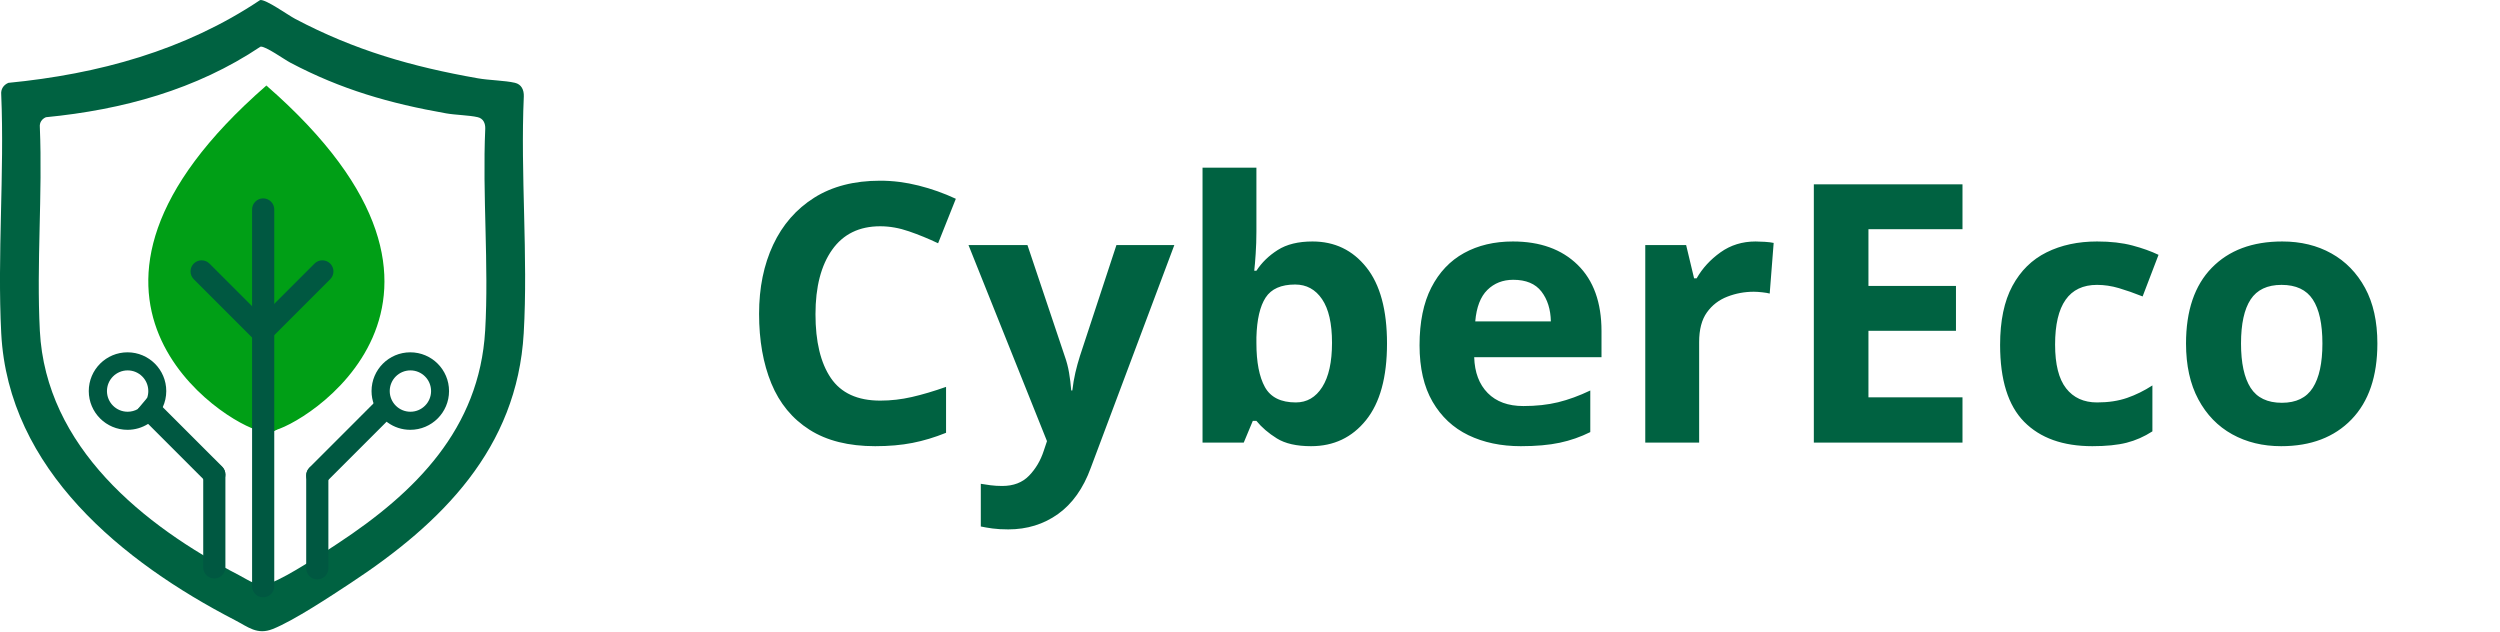
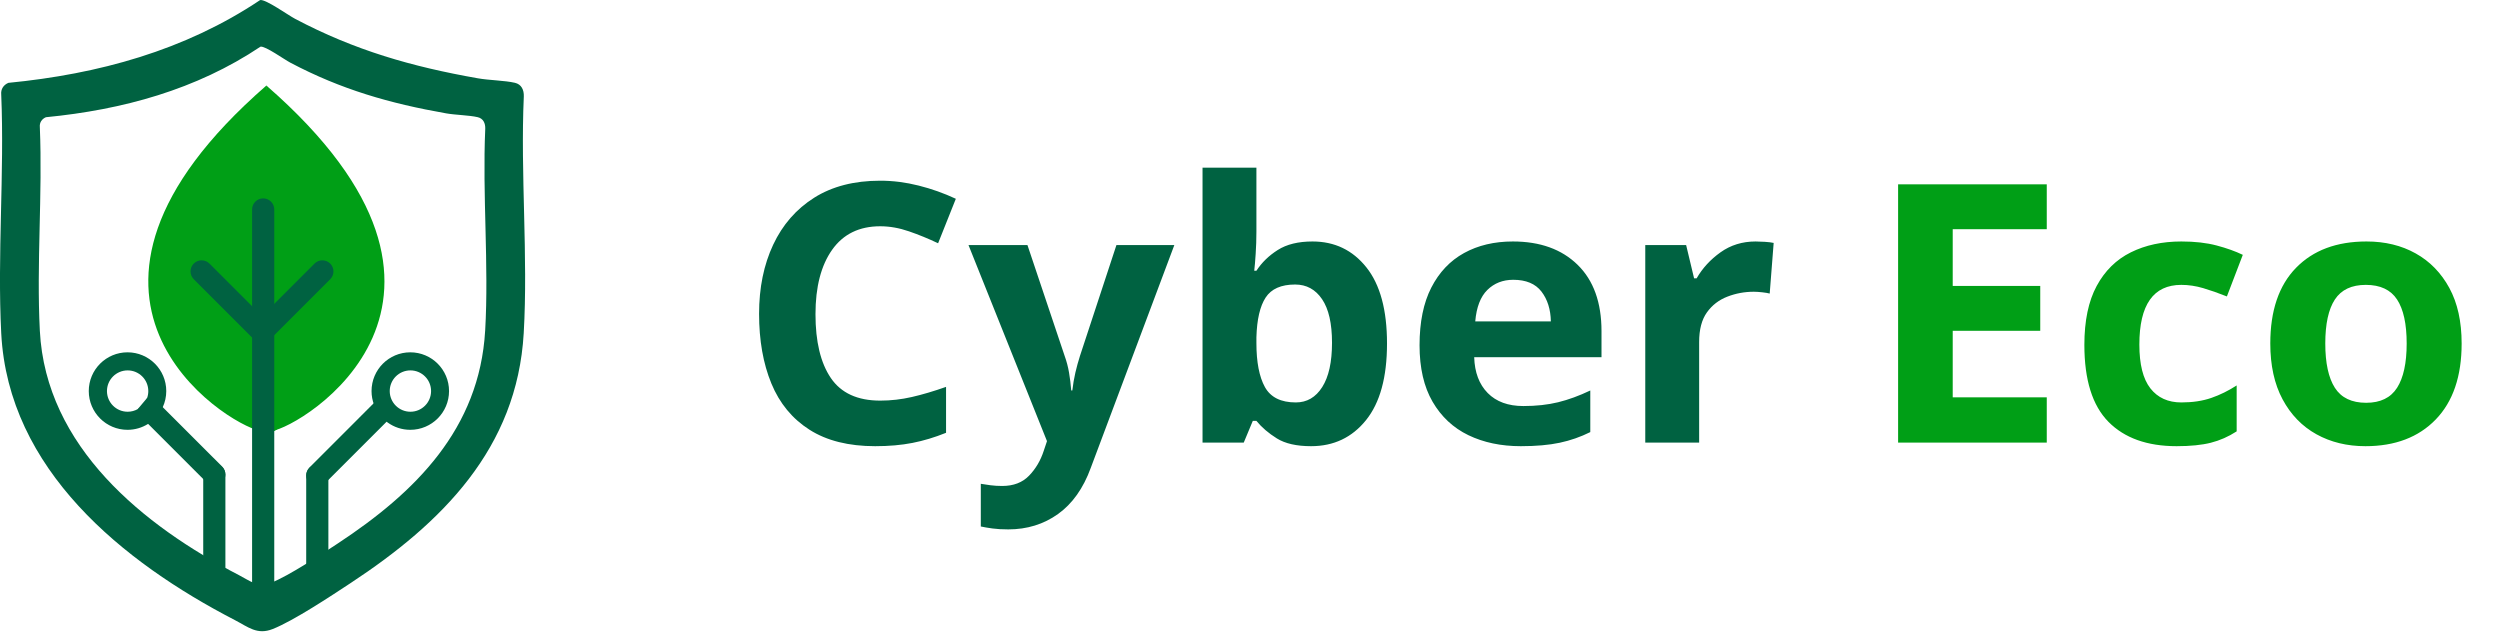
- <svg xmlns="http://www.w3.org/2000/svg" viewBox="0 0 1330.4 335.9">
+ <svg xmlns="http://www.w3.org/2000/svg" version="1.1" viewBox="0 0 1330.4 335.9">
  <defs>
    <style>
-       .cls-1, .cls-2 {
+       .st0, .st1 {
        fill: #009f16;
      }

-       .cls-2 {
+       .st1 {
        stroke: #009f16;
        stroke-miterlimit: 10;
      }

-       .cls-3, .cls-4 {
+       .st2 {
        fill: #006241;
      }

-       .cls-4 {
+       .st3 {
        font-family: Poppins-Bold, Poppins;
        font-size: 192.49px;
        font-weight: 700;
      }
- 
-       .cls-5 {
-         fill: #005841;
-       }
    </style>
  </defs>
-   <g id="Layer_1" data-name="Layer 1">
-     <path class="cls-3" d="M278.75,51.3c.12-3.41-1.21-6.43-4.75-7.24-5.44-1.25-13.62-1.32-19.62-2.38-35.28-6.2-65.65-14.92-97.34-31.66-3.79-2-15.54-10.45-18.59-10C98.3,26.89,52.3,39.43,4.45,44.09c-2.57,1.1-4.08,3.33-3.8,6.2,1.77,41.89-2.14,85.4.01,127.1,3.73,72.46,64.59,121.71,124.38,152.63,7.06,3.65,11.79,8,20.07,4.73,11.11-4.39,30.94-17.53,41.51-24.49,48.39-31.84,88.54-71.51,92.08-132.92,2.38-41.23-1.8-84.58.05-126.04ZM258.18,175.95c-3.02,52.35-37.24,86.16-78.48,113.3-9.01,5.93-25.92,17.12-35.39,20.87-7.05,2.78-11.08-.92-17.1-4.03-50.96-26.36-102.83-68.33-106.01-130.09-1.83-35.54,1.49-72.63,0-108.34-.24-2.44,1.05-4.34,3.24-5.28,40.78-3.97,79.99-14.66,114.21-37.56,2.6-.38,12.61,6.82,15.84,8.52,27.01,14.27,52.9,21.7,82.96,26.99,5.13.9,12.1.96,16.73,2.02,3.02.69,4.15,3.27,4.05,6.18-1.57,35.33,1.98,72.28-.04,107.42Z" />
+   <g id="Layer_1">
+     <path class="st2" d="M278.75,51.3c.12-3.41-1.21-6.43-4.75-7.24-5.44-1.25-13.62-1.32-19.62-2.38-35.28-6.2-65.65-14.92-97.34-31.66-3.79-2-15.54-10.45-18.59-10C98.3,26.89,52.3,39.43,4.45,44.09c-2.57,1.1-4.08,3.33-3.8,6.2,1.77,41.89-2.14,85.4.01,127.1,3.73,72.46,64.59,121.71,124.38,152.63,7.06,3.65,11.79,8,20.07,4.73,11.11-4.39,30.94-17.53,41.51-24.49,48.39-31.84,88.54-71.51,92.08-132.92,2.38-41.23-1.8-84.58.05-126.04ZM258.18,175.95c-3.02,52.35-37.24,86.16-78.48,113.3-9.01,5.93-25.92,17.12-35.39,20.87-7.05,2.78-11.08-.92-17.1-4.03-50.96-26.36-102.83-68.33-106.01-130.09-1.83-35.54,1.49-72.63,0-108.34-.24-2.44,1.05-4.34,3.24-5.28,40.78-3.97,79.99-14.66,114.21-37.56,2.6-.38,12.61,6.82,15.84,8.52,27.01,14.27,52.9,21.7,82.96,26.99,5.13.9,12.1.96,16.73,2.02,3.02.69,4.15,3.27,4.05,6.18-1.57,35.33,1.98,72.28-.04,107.42Z" />
  </g>
-   <g id="Layer_4" data-name="Layer 4">
-     <path class="cls-1" d="M144.79,229.29c2.89-.97,4.91-3.21,4.91-5.82,0-2.91-2.52-5.36-5.96-6.1-.22-.05-.44-.09-.67-.12-.49-.07-.99-.11-1.51-.11-.38,0-.75.02-1.12.07-.35.03-.69.08-1.02.16-3.46.72-6.01,3.18-6.01,6.1,0,2.51,1.87,4.67,4.58,5.69-17.71-3.7-125.77-70.78,3.74-183.62l.03,3.16v.64s0,0,0,0v-.64l.02-3.16c131.44,114.52,18.18,181.91,3.01,183.75Z" />
-     <path class="cls-1" d="M141.78,45.54l-.02,3.16-.03-3.16v-.04s.02.02.03.02c0,.01,0,.02.02.02Z" />
-     <path class="cls-1" d="M149.7,223.47c0,2.61-2.02,4.85-4.91,5.82-1.05.13-1.63-.06-1.63-.56l-.04-5.43-.05-6.05c.23.03.45.07.67.12,3.44.74,5.96,3.19,5.96,6.1Z" />
-     <path class="cls-1" d="M140.44,217.21l-.07,8.32-.02,3.2c0,.61-.85.75-2.36.43-2.71-1.02-4.58-3.18-4.58-5.69,0-2.92,2.55-5.38,6.01-6.1.33-.08.67-.13,1.02-.16Z" />
-     <path class="cls-1" d="M141.78,45.5v.04l-.02,3.16-.03-3.16s.02-.01.03-.02t.02-.02Z" />
-     <path class="cls-1" d="M143.74,217.37c-.2,2.29-.41,4.28-.62,5.93-.48,3.67-1,5.67-1.54,5.67-.42,0-.82-1.2-1.21-3.44-.33-1.96-.65-4.71-.95-8.16.33-.08.67-.13,1.02-.16.37-.05.74-.07,1.12-.07.52,0,1.02.04,1.51.11.23.03.45.07.67.12Z" />
-     <path class="cls-2" d="M149.7,223.47c0,2.61-2.02,4.85-4.91,5.82-.99.33-2.08.52-3.23.52-1.28,0-2.49-.23-3.57-.65-2.71-1.02-4.58-3.18-4.58-5.69,0-2.92,2.55-5.38,6.01-6.1.33-.08.67-.13,1.02-.16.37-.05.74-.07,1.12-.07.52,0,1.02.04,1.51.11.23.03.45.07.67.12,3.44.74,5.96,3.19,5.96,6.1Z" />
+   <g id="Layer_4">
+     <path class="st0" d="M144.79,229.29c2.89-.97,4.91-3.21,4.91-5.82,0-2.91-2.52-5.36-5.96-6.1-.22-.05-.44-.09-.67-.12-.49-.07-.99-.11-1.51-.11-.38,0-.75.02-1.12.07-.35.03-.69.08-1.02.16-3.46.72-6.01,3.18-6.01,6.1,0,2.51,1.87,4.67,4.58,5.69-17.71-3.7-125.77-70.78,3.74-183.62l.03,3.16v.64s0,0,0,0v-.64l.02-3.16c131.44,114.52,18.18,181.91,3.01,183.75Z" />
+     <path class="st0" d="M141.78,45.54l-.02,3.16-.03-3.16v-.04s.02.02.03.02c0,.01,0,.02.02.02Z" />
+     <path class="st0" d="M149.7,223.47c0,2.61-2.02,4.85-4.91,5.82-1.05.13-1.63-.06-1.63-.56l-.04-5.43-.05-6.05c.23.03.45.07.67.12,3.44.74,5.96,3.19,5.96,6.1Z" />
+     <path class="st0" d="M140.44,217.21l-.07,8.32-.02,3.2c0,.61-.85.75-2.36.43-2.71-1.02-4.58-3.18-4.58-5.69,0-2.92,2.55-5.38,6.01-6.1.33-.08.67-.13,1.02-.16Z" />
+     <path class="st0" d="M141.78,45.5v.04l-.02,3.16-.03-3.16s.02-.01.03-.02t.02-.02Z" />
+     <path class="st0" d="M143.74,217.37c-.2,2.29-.41,4.28-.62,5.93-.48,3.67-1,5.67-1.54,5.67-.42,0-.82-1.2-1.21-3.44-.33-1.96-.65-4.71-.95-8.16.33-.08.67-.13,1.02-.16.37-.05.74-.07,1.12-.07.52,0,1.02.04,1.51.11.23.03.45.07.67.12Z" />
+     <path class="st1" d="M149.7,223.47c0,2.61-2.02,4.85-4.91,5.82-.99.33-2.08.52-3.23.52-1.28,0-2.49-.23-3.57-.65-2.71-1.02-4.58-3.18-4.58-5.69,0-2.92,2.55-5.38,6.01-6.1.33-.08.67-.13,1.02-.16.37-.05.74-.07,1.12-.07.52,0,1.02.04,1.51.11.23.03.45.07.67.12,3.44.74,5.96,3.19,5.96,6.1Z" />
  </g>
-   <g id="Layer_6" data-name="Layer 6">
-     <text class="cls-4" transform="translate(392.78 235.52)">
-       <tspan x="0" y="0">CyberEco</tspan>
+   <g id="Layer_6_copy">
+     <text class="st3" transform="translate(392.78 235.52)">
+       <tspan class="st2" x="0" y="0">Cyber</tspan>
+       <tspan class="st0" x="599.99" y="0">Eco</tspan>
    </text>
  </g>
-   <g id="Layer_3" data-name="Layer 3">
-     <rect class="cls-5" x="134.15" y="105.57" width="11.8" height="212.3" rx="5.9" ry="5.9" />
-     <rect class="cls-5" x="150.06" y="132.07" width="11.8" height="55.9" rx="5.9" ry="5.9" transform="translate(158.83 -63.41) rotate(45)" />
-     <rect class="cls-5" x="116.98" y="132.07" width="11.8" height="55.9" rx="5.9" ry="5.9" transform="translate(-77.16 133.76) rotate(-45)" />
-     <rect class="cls-5" x="108.15" y="246.77" width="11.8" height="61.07" rx="5.9" ry="5.9" />
-     <path class="cls-5" d="M78.28,211.8c1.8-.3,3.71.26,5.1,1.65l3.23,3.23,31.61,31.6c1.15,1.15,1.73,2.67,1.73,4.18s-.58,3.02-1.73,4.17c-2.31,2.3-6.04,2.3-8.35,0l-31.06-31.06-3.77-3.77c-1.13-1.13-1.71-2.62-1.73-4.1l4.97-5.9Z" />
-     <rect class="cls-5" x="162.95" y="247.26" width="11.8" height="61.07" rx="5.9" ry="5.9" transform="translate(337.7 555.58) rotate(-180)" />
-     <rect class="cls-5" x="180.36" y="204.99" width="11.8" height="61.07" rx="5.9" ry="5.9" transform="translate(151.44 533.77) rotate(-135)" />
-     <path class="cls-5" d="M218.34,187.49c-11.39,0-20.62,9.23-20.62,20.62,0,2.56.47,5.01,1.33,7.28,1.44,3.82,3.98,7.1,7.24,9.45,3.39,2.45,7.55,3.89,12.05,3.89,11.39,0,20.62-9.24,20.62-20.62s-9.23-20.62-20.62-20.62ZM218.4,219.11c-6.07,0-11-4.93-11-11s4.93-11,11-11,11,4.92,11,11-4.92,11-11,11Z" />
-     <path class="cls-5" d="M67.86,187.49c-11.39,0-20.62,9.23-20.62,20.62s9.23,20.62,20.62,20.62c4.02,0,7.78-1.15,10.95-3.16,3.39-2.12,6.12-5.22,7.8-8.89,1.2-2.61,1.87-5.51,1.87-8.57,0-11.39-9.24-20.62-20.62-20.62ZM67.92,219.11c-6.07,0-11-4.93-11-11s4.93-11,11-11,11,4.92,11,11c0,1.3-.22,2.54-.64,3.69-.89,2.52-2.68,4.61-4.97,5.9-1.59.9-3.43,1.41-5.39,1.41Z" />
+   <g id="Layer_3">
+     <rect class="st2" x="134.15" y="105.57" width="11.8" height="212.3" rx="5.9" ry="5.9" />
+     <rect class="st2" x="150.06" y="132.07" width="11.8" height="55.9" rx="5.9" ry="5.9" transform="translate(158.83 -63.41) rotate(45)" />
+     <rect class="st2" x="116.98" y="132.07" width="11.8" height="55.9" rx="5.9" ry="5.9" transform="translate(-77.16 133.76) rotate(-45)" />
+     <rect class="st2" x="108.15" y="246.77" width="11.8" height="61.07" rx="5.9" ry="5.9" />
+     <path class="st2" d="M78.28,211.8c1.8-.3,3.71.26,5.1,1.65l3.23,3.23,31.61,31.6c1.15,1.15,1.73,2.67,1.73,4.18s-.58,3.02-1.73,4.17c-2.31,2.3-6.04,2.3-8.35,0l-31.06-31.06-3.77-3.77c-1.13-1.13-1.71-2.62-1.73-4.1l4.97-5.9Z" />
+     <rect class="st2" x="162.95" y="247.26" width="11.8" height="61.07" rx="5.9" ry="5.9" transform="translate(337.7 555.58) rotate(-180)" />
+     <rect class="st2" x="180.36" y="204.99" width="11.8" height="61.07" rx="5.9" ry="5.9" transform="translate(151.44 533.77) rotate(-135)" />
+     <path class="st2" d="M218.34,187.49c-11.39,0-20.62,9.23-20.62,20.62,0,2.56.47,5.01,1.33,7.28,1.44,3.82,3.98,7.1,7.24,9.45,3.39,2.45,7.55,3.89,12.05,3.89,11.39,0,20.62-9.24,20.62-20.62s-9.23-20.62-20.62-20.62ZM218.4,219.11c-6.07,0-11-4.93-11-11s4.93-11,11-11,11,4.92,11,11-4.92,11-11,11Z" />
+     <path class="st2" d="M67.86,187.49c-11.39,0-20.62,9.23-20.62,20.62s9.23,20.62,20.62,20.62c4.02,0,7.78-1.15,10.95-3.16,3.39-2.12,6.12-5.22,7.8-8.89,1.2-2.61,1.87-5.51,1.87-8.57,0-11.39-9.24-20.62-20.62-20.62ZM67.92,219.11c-6.07,0-11-4.93-11-11s4.93-11,11-11,11,4.92,11,11c0,1.3-.22,2.54-.64,3.69-.89,2.52-2.68,4.61-4.97,5.9-1.59.9-3.43,1.41-5.39,1.41Z" />
  </g>
</svg>
